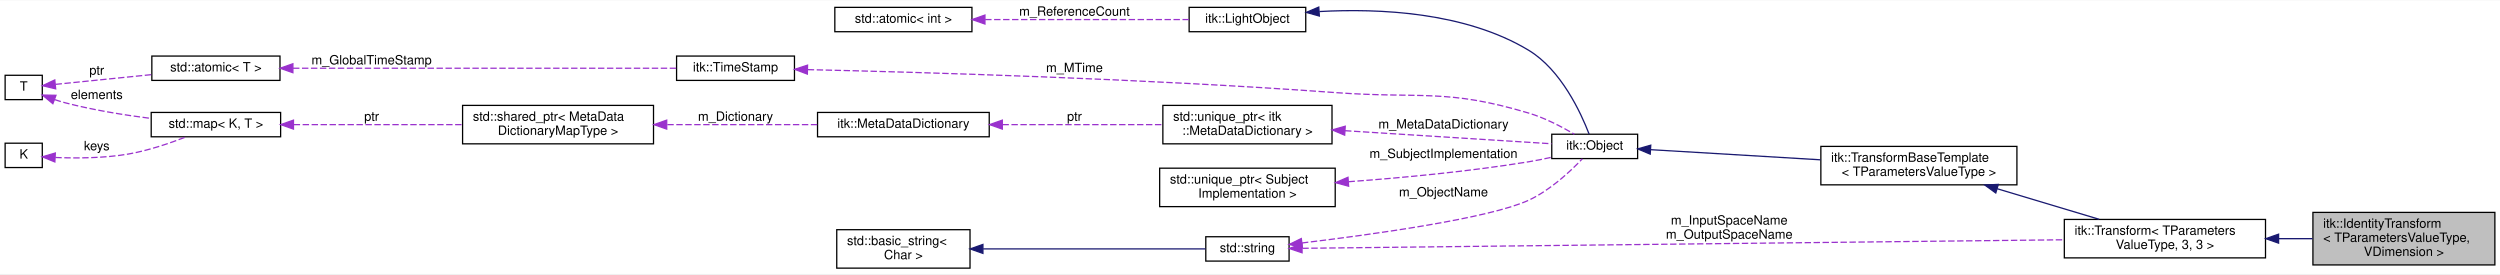
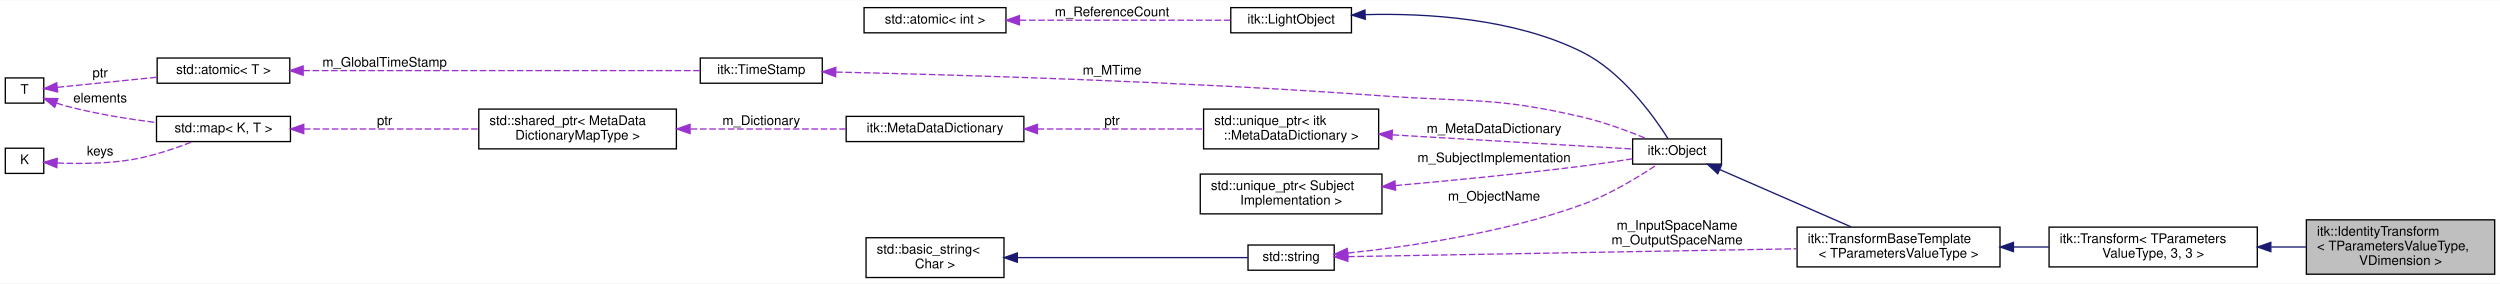
- <svg xmlns="http://www.w3.org/2000/svg" xmlns:xlink="http://www.w3.org/1999/xlink" width="1951pt" height="214pt" viewBox="0.00 0.00 1951.00 213.50">
+ <svg xmlns="http://www.w3.org/2000/svg" xmlns:xlink="http://www.w3.org/1999/xlink" width="1885pt" height="214pt" viewBox="0.00 0.00 1885.00 213.50">
  <g id="graph0" class="graph" transform="scale(1 1) rotate(0) translate(4 209.5)">
-     <polygon fill="white" stroke="transparent" points="-4,4 -4,-209.5 1947,-209.5 1947,4 -4,4" />
+     <polygon fill="white" stroke="transparent" points="-4,4 -4,-209.5 1881,-209.5 1881,4 -4,4" />
    <g id="node1" class="node">
      <g id="a_node1">
        <a xlink:title="Implementation of an Identity Transform.">
-           <polygon fill="#bfbfbf" stroke="black" points="1801,-3 1801,-44 1943,-44 1943,-3 1801,-3" />
-           <text text-anchor="start" x="1809" y="-32" font-family="Helvetica,sans-Serif" font-size="10.00">itk::IdentityTransform</text>
-           <text text-anchor="start" x="1809" y="-21" font-family="Helvetica,sans-Serif" font-size="10.00">&lt; TParametersValueType,</text>
-           <text text-anchor="middle" x="1872" y="-10" font-family="Helvetica,sans-Serif" font-size="10.00"> VDimension &gt;</text>
+           <polygon fill="#bfbfbf" stroke="black" points="1735,-3 1735,-44 1877,-44 1877,-3 1735,-3" />
+           <text text-anchor="start" x="1743" y="-32" font-family="Helvetica,sans-Serif" font-size="10.00">itk::IdentityTransform</text>
+           <text text-anchor="start" x="1743" y="-21" font-family="Helvetica,sans-Serif" font-size="10.00">&lt; TParametersValueType,</text>
+           <text text-anchor="middle" x="1806" y="-10" font-family="Helvetica,sans-Serif" font-size="10.00"> VDimension &gt;</text>
        </a>
      </g>
    </g>
    <g id="node2" class="node">
      <g id="a_node2">
        <a xlink:href="classitk_1_1Transform.html" target="_top" xlink:title=" ">
-           <polygon fill="white" stroke="black" points="1607,-8.5 1607,-38.5 1764,-38.5 1764,-8.5 1607,-8.5" />
-           <text text-anchor="start" x="1615" y="-26.5" font-family="Helvetica,sans-Serif" font-size="10.00">itk::Transform&lt; TParameters</text>
-           <text text-anchor="middle" x="1685.5" y="-15.5" font-family="Helvetica,sans-Serif" font-size="10.00">ValueType, 3, 3 &gt;</text>
+           <polygon fill="white" stroke="black" points="1541,-8.5 1541,-38.5 1698,-38.5 1698,-8.5 1541,-8.5" />
+           <text text-anchor="start" x="1549" y="-26.5" font-family="Helvetica,sans-Serif" font-size="10.00">itk::Transform&lt; TParameters</text>
+           <text text-anchor="middle" x="1619.5" y="-15.5" font-family="Helvetica,sans-Serif" font-size="10.00">ValueType, 3, 3 &gt;</text>
        </a>
      </g>
    </g>
    <g id="edge1" class="edge">
-       <path fill="none" stroke="midnightblue" d="M1774.49,-23.5C1783.29,-23.5 1792.14,-23.5 1800.71,-23.5" />
-       <polygon fill="midnightblue" stroke="midnightblue" points="1774.21,-20 1764.21,-23.5 1774.21,-27 1774.21,-20" />
+       <path fill="none" stroke="midnightblue" d="M1708.49,-23.5C1717.29,-23.5 1726.14,-23.5 1734.71,-23.5" />
+       <polygon fill="midnightblue" stroke="midnightblue" points="1708.21,-20 1698.21,-23.5 1708.21,-27 1708.21,-20" />
    </g>
    <g id="node3" class="node">
      <g id="a_node3">
        <a xlink:href="classitk_1_1TransformBaseTemplate.html" target="_top" xlink:title=" ">
-           <polygon fill="white" stroke="black" points="1417,-65.5 1417,-95.5 1570,-95.5 1570,-65.5 1417,-65.5" />
-           <text text-anchor="start" x="1425" y="-83.5" font-family="Helvetica,sans-Serif" font-size="10.00">itk::TransformBaseTemplate</text>
-           <text text-anchor="middle" x="1493.5" y="-72.5" font-family="Helvetica,sans-Serif" font-size="10.00">&lt; TParametersValueType &gt;</text>
+           <polygon fill="white" stroke="black" points="1351,-8.5 1351,-38.5 1504,-38.5 1504,-8.5 1351,-8.5" />
+           <text text-anchor="start" x="1359" y="-26.5" font-family="Helvetica,sans-Serif" font-size="10.00">itk::TransformBaseTemplate</text>
+           <text text-anchor="middle" x="1427.5" y="-15.5" font-family="Helvetica,sans-Serif" font-size="10.00">&lt; TParametersValueType &gt;</text>
        </a>
      </g>
    </g>
    <g id="edge2" class="edge">
-       <path fill="none" stroke="midnightblue" d="M1554.53,-62.49C1580.15,-54.8 1609.72,-45.93 1634.18,-38.6" />
-       <polygon fill="midnightblue" stroke="midnightblue" points="1553.49,-59.15 1544.92,-65.37 1555.5,-65.85 1553.49,-59.15" />
+       <path fill="none" stroke="midnightblue" d="M1514.15,-23.5C1523.08,-23.5 1532.12,-23.5 1540.94,-23.5" />
+       <polygon fill="midnightblue" stroke="midnightblue" points="1514.14,-20 1504.14,-23.5 1514.14,-27 1514.14,-20" />
    </g>
    <g id="node4" class="node">
      <g id="a_node4">
        <a xlink:href="classitk_1_1Object.html" target="_top" xlink:title="Base class for most ITK classes.">
-           <polygon fill="white" stroke="black" points="1207,-86 1207,-105 1274,-105 1274,-86 1207,-86" />
-           <text text-anchor="middle" x="1240.5" y="-93" font-family="Helvetica,sans-Serif" font-size="10.00">itk::Object</text>
+           <polygon fill="white" stroke="black" points="1227,-86 1227,-105 1294,-105 1294,-86 1227,-86" />
+           <text text-anchor="middle" x="1260.5" y="-93" font-family="Helvetica,sans-Serif" font-size="10.00">itk::Object</text>
        </a>
      </g>
    </g>
    <g id="edge3" class="edge">
-       <path fill="none" stroke="midnightblue" d="M1284.28,-92.94C1320.53,-90.78 1373.38,-87.62 1416.76,-85.03" />
-       <polygon fill="midnightblue" stroke="midnightblue" points="1283.83,-89.46 1274.06,-93.55 1284.25,-96.45 1283.83,-89.46" />
+       <path fill="none" stroke="midnightblue" d="M1292.81,-81.84C1321.07,-69.51 1362.57,-51.39 1391.83,-38.63" />
+       <polygon fill="midnightblue" stroke="midnightblue" points="1291.18,-78.73 1283.41,-85.94 1293.98,-85.15 1291.18,-78.73" />
    </g>
    <g id="node5" class="node">
      <g id="a_node5">
        <a xlink:href="classitk_1_1LightObject.html" target="_top" xlink:title="Light weight base class for most itk classes.">
          <polygon fill="white" stroke="black" points="924,-185 924,-204 1015,-204 1015,-185 924,-185" />
          <text text-anchor="middle" x="969.5" y="-192" font-family="Helvetica,sans-Serif" font-size="10.00">itk::LightObject</text>
        </a>
      </g>
    </g>
    <g id="edge4" class="edge">
-       <path fill="none" stroke="midnightblue" d="M1025.66,-200.74C1072.46,-203.31 1139.66,-200.33 1189,-170.5 1214.39,-155.15 1229.81,-121.59 1236.15,-105.07" />
-       <polygon fill="midnightblue" stroke="midnightblue" points="1025.62,-197.23 1015.41,-200.07 1025.16,-204.22 1025.62,-197.23" />
+       <path fill="none" stroke="midnightblue" d="M1025.38,-198.71C1071.44,-199.91 1137.73,-196.08 1189,-170.5 1219.22,-155.42 1243.25,-121.73 1253.75,-105.12" />
+       <polygon fill="midnightblue" stroke="midnightblue" points="1025.41,-195.21 1015.3,-198.35 1025.17,-202.2 1025.41,-195.21" />
    </g>
    <g id="node6" class="node">
      <g id="a_node6">
        <a xlink:title=" ">
          <polygon fill="white" stroke="black" points="647.5,-185 647.5,-204 754.5,-204 754.5,-185 647.5,-185" />
          <text text-anchor="middle" x="701" y="-192" font-family="Helvetica,sans-Serif" font-size="10.00">std::atomic&lt; int &gt;</text>
        </a>
      </g>
    </g>
    <g id="edge5" class="edge">
      <path fill="none" stroke="#9a32cd" stroke-dasharray="5,2" d="M764.8,-194.5C813.7,-194.5 880.37,-194.5 923.92,-194.5" />
      <polygon fill="#9a32cd" stroke="#9a32cd" points="764.65,-191 754.65,-194.5 764.65,-198 764.65,-191" />
      <text text-anchor="middle" x="834.5" y="-197.5" font-family="Helvetica,sans-Serif" font-size="10.00"> m_ReferenceCount</text>
    </g>
    <g id="node7" class="node">
      <g id="a_node7">
        <a xlink:href="classitk_1_1TimeStamp.html" target="_top" xlink:title="Generate a unique, increasing time value.">
          <polygon fill="white" stroke="black" points="524,-147 524,-166 616,-166 616,-147 524,-147" />
          <text text-anchor="middle" x="570" y="-154" font-family="Helvetica,sans-Serif" font-size="10.00">itk::TimeStamp</text>
        </a>
      </g>
    </g>
    <g id="edge6" class="edge">
-       <path fill="none" stroke="#9a32cd" stroke-dasharray="5,2" d="M626.36,-155.41C713.87,-153.43 889.47,-148.38 1038,-137.5 1105.31,-132.57 1124.34,-140.83 1189,-121.5 1201.66,-117.71 1214.9,-110.77 1224.65,-105.01" />
+       <path fill="none" stroke="#9a32cd" stroke-dasharray="5,2" d="M626.36,-155.41C713.87,-153.43 889.47,-148.38 1038,-137.5 1105.31,-132.57 1123.28,-136.85 1189,-121.5 1205.9,-117.55 1224.26,-110.69 1238.02,-105.01" />
      <polygon fill="#9a32cd" stroke="#9a32cd" points="626.06,-151.92 616.14,-155.64 626.21,-158.91 626.06,-151.92" />
      <text text-anchor="middle" x="834.5" y="-153.5" font-family="Helvetica,sans-Serif" font-size="10.00"> m_MTime</text>
    </g>
    <g id="node8" class="node">
      <g id="a_node8">
        <a xlink:title=" ">
          <polygon fill="white" stroke="black" points="114.5,-147 114.5,-166 214.5,-166 214.5,-147 114.5,-147" />
          <text text-anchor="middle" x="164.5" y="-154" font-family="Helvetica,sans-Serif" font-size="10.00">std::atomic&lt; T &gt;</text>
        </a>
      </g>
    </g>
    <g id="edge7" class="edge">
      <path fill="none" stroke="#9a32cd" stroke-dasharray="5,2" d="M224.66,-156.5C306.06,-156.5 450.8,-156.5 523.98,-156.5" />
      <polygon fill="#9a32cd" stroke="#9a32cd" points="224.57,-153 214.57,-156.5 224.57,-160 224.57,-153" />
      <text text-anchor="middle" x="286" y="-159.5" font-family="Helvetica,sans-Serif" font-size="10.00"> m_GlobalTimeStamp</text>
    </g>
    <g id="node9" class="node">
      <g id="a_node9">
        <a xlink:title=" ">
          <polygon fill="white" stroke="black" points="0,-132 0,-151 29,-151 29,-132 0,-132" />
          <text text-anchor="middle" x="14.5" y="-139" font-family="Helvetica,sans-Serif" font-size="10.00">T</text>
        </a>
      </g>
    </g>
    <g id="edge8" class="edge">
      <path fill="none" stroke="#9a32cd" stroke-dasharray="5,2" d="M39.33,-143.92C59.54,-145.96 89.19,-148.97 114.45,-151.53" />
      <polygon fill="#9a32cd" stroke="#9a32cd" points="39.46,-140.41 29.16,-142.88 38.75,-147.37 39.46,-140.41" />
      <text text-anchor="middle" x="71.5" y="-151.5" font-family="Helvetica,sans-Serif" font-size="10.00"> ptr</text>
    </g>
    <g id="node14" class="node">
      <g id="a_node14">
        <a xlink:title=" ">
          <polygon fill="white" stroke="black" points="114,-103 114,-122 215,-122 215,-103 114,-103" />
          <text text-anchor="middle" x="164.5" y="-110" font-family="Helvetica,sans-Serif" font-size="10.00">std::map&lt; K, T &gt;</text>
        </a>
      </g>
    </g>
    <g id="edge15" class="edge">
      <path fill="none" stroke="#9a32cd" stroke-dasharray="5,2" d="M38.7,-132.01C41.47,-131.07 44.28,-130.21 47,-129.5 68.66,-123.87 93.11,-119.94 113.99,-117.3" />
      <polygon fill="#9a32cd" stroke="#9a32cd" points="37.25,-128.82 29.09,-135.58 39.68,-135.38 37.25,-128.82" />
      <text text-anchor="middle" x="71.5" y="-132.5" font-family="Helvetica,sans-Serif" font-size="10.00"> elements</text>
    </g>
    <g id="node10" class="node">
      <g id="a_node10">
        <a xlink:title=" ">
          <polygon fill="white" stroke="black" points="901,-48.5 901,-78.5 1038,-78.5 1038,-48.5 901,-48.5" />
          <text text-anchor="start" x="909" y="-66.5" font-family="Helvetica,sans-Serif" font-size="10.00">std::unique_ptr&lt; Subject</text>
          <text text-anchor="middle" x="969.5" y="-55.5" font-family="Helvetica,sans-Serif" font-size="10.00">Implementation &gt;</text>
        </a>
      </g>
    </g>
    <g id="edge9" class="edge">
-       <path fill="none" stroke="#9a32cd" stroke-dasharray="5,2" d="M1048.37,-67.93C1090.23,-70.99 1142.64,-75.91 1189,-83.5 1194.78,-84.45 1200.88,-85.69 1206.77,-87.01" />
-       <polygon fill="#9a32cd" stroke="#9a32cd" points="1048.46,-64.43 1038.24,-67.21 1047.97,-71.41 1048.46,-64.43" />
-       <text text-anchor="middle" x="1122.5" y="-86.5" font-family="Helvetica,sans-Serif" font-size="10.00"> m_SubjectImplementation</text>
+       <path fill="none" stroke="#9a32cd" stroke-dasharray="5,2" d="M1048.15,-69.84C1089.95,-73.54 1142.37,-78.63 1189,-84.5 1201.41,-86.06 1215.01,-88.11 1226.91,-90.01" />
+       <polygon fill="#9a32cd" stroke="#9a32cd" points="1048.31,-66.34 1038.04,-68.96 1047.7,-73.32 1048.31,-66.34" />
+       <text text-anchor="middle" x="1122.5" y="-87.5" font-family="Helvetica,sans-Serif" font-size="10.00"> m_SubjectImplementation</text>
    </g>
    <g id="node11" class="node">
      <g id="a_node11">
        <a xlink:title=" ">
          <polygon fill="white" stroke="black" points="903.5,-97.5 903.5,-127.5 1035.5,-127.5 1035.5,-97.5 903.5,-97.5" />
          <text text-anchor="start" x="911.5" y="-115.5" font-family="Helvetica,sans-Serif" font-size="10.00">std::unique_ptr&lt; itk</text>
          <text text-anchor="middle" x="969.5" y="-104.5" font-family="Helvetica,sans-Serif" font-size="10.00">::MetaDataDictionary &gt;</text>
        </a>
      </g>
    </g>
    <g id="edge10" class="edge">
-       <path fill="none" stroke="#9a32cd" stroke-dasharray="5,2" d="M1045.66,-107.75C1098.66,-104.4 1167.03,-100.08 1206.8,-97.57" />
-       <polygon fill="#9a32cd" stroke="#9a32cd" points="1045.38,-104.26 1035.62,-108.38 1045.82,-111.25 1045.38,-104.26" />
+       <path fill="none" stroke="#9a32cd" stroke-dasharray="5,2" d="M1046.05,-108.06C1104.69,-104.61 1183.12,-99.99 1226.73,-97.43" />
+       <polygon fill="#9a32cd" stroke="#9a32cd" points="1045.49,-104.58 1035.72,-108.66 1045.91,-111.57 1045.49,-104.58" />
      <text text-anchor="middle" x="1122.5" y="-109.5" font-family="Helvetica,sans-Serif" font-size="10.00"> m_MetaDataDictionary</text>
    </g>
    <g id="node12" class="node">
      <g id="a_node12">
        <a xlink:href="classitk_1_1MetaDataDictionary.html" target="_top" xlink:title="Provides a mechanism for storing a collection of arbitrary data types.">
          <polygon fill="white" stroke="black" points="634,-103 634,-122 768,-122 768,-103 634,-103" />
          <text text-anchor="middle" x="701" y="-110" font-family="Helvetica,sans-Serif" font-size="10.00">itk::MetaDataDictionary</text>
        </a>
      </g>
    </g>
    <g id="edge11" class="edge">
      <path fill="none" stroke="#9a32cd" stroke-dasharray="5,2" d="M778.32,-112.5C817.74,-112.5 865.36,-112.5 903.08,-112.5" />
      <polygon fill="#9a32cd" stroke="#9a32cd" points="778.22,-109 768.22,-112.5 778.22,-116 778.22,-109" />
      <text text-anchor="middle" x="834.5" y="-115.5" font-family="Helvetica,sans-Serif" font-size="10.00"> ptr</text>
    </g>
    <g id="node13" class="node">
      <g id="a_node13">
        <a xlink:title=" ">
          <polygon fill="white" stroke="black" points="357,-97.5 357,-127.5 506,-127.5 506,-97.5 357,-97.5" />
          <text text-anchor="start" x="365" y="-115.5" font-family="Helvetica,sans-Serif" font-size="10.00">std::shared_ptr&lt; MetaData</text>
          <text text-anchor="middle" x="431.5" y="-104.5" font-family="Helvetica,sans-Serif" font-size="10.00">DictionaryMapType &gt;</text>
        </a>
      </g>
    </g>
    <g id="edge12" class="edge">
      <path fill="none" stroke="#9a32cd" stroke-dasharray="5,2" d="M516.78,-112.5C554.53,-112.5 598.4,-112.5 633.74,-112.5" />
      <polygon fill="#9a32cd" stroke="#9a32cd" points="516.3,-109 506.3,-112.5 516.3,-116 516.3,-109" />
      <text text-anchor="middle" x="570" y="-115.5" font-family="Helvetica,sans-Serif" font-size="10.00"> m_Dictionary</text>
    </g>
    <g id="edge13" class="edge">
      <path fill="none" stroke="#9a32cd" stroke-dasharray="5,2" d="M225.18,-112.5C264.19,-112.5 315.41,-112.5 356.93,-112.5" />
      <polygon fill="#9a32cd" stroke="#9a32cd" points="225.03,-109 215.03,-112.5 225.03,-116 225.03,-109" />
      <text text-anchor="middle" x="286" y="-115.5" font-family="Helvetica,sans-Serif" font-size="10.00"> ptr</text>
    </g>
    <g id="node15" class="node">
      <g id="a_node15">
        <a xlink:title=" ">
          <polygon fill="white" stroke="black" points="0,-79 0,-98 29,-98 29,-79 0,-79" />
          <text text-anchor="middle" x="14.5" y="-86" font-family="Helvetica,sans-Serif" font-size="10.00">K</text>
        </a>
      </g>
    </g>
    <g id="edge14" class="edge">
      <path fill="none" stroke="#9a32cd" stroke-dasharray="5,2" d="M39.17,-86.85C55.3,-86.19 77.09,-86.25 96,-89.5 111.5,-92.17 128.23,-97.85 141.16,-102.9" />
      <polygon fill="#9a32cd" stroke="#9a32cd" points="38.81,-83.36 29.01,-87.38 39.18,-90.35 38.81,-83.36" />
      <text text-anchor="middle" x="71.5" y="-92.5" font-family="Helvetica,sans-Serif" font-size="10.00"> keys</text>
    </g>
    <g id="node16" class="node">
      <g id="a_node16">
        <a xlink:title=" ">
          <polygon fill="white" stroke="black" points="937,-6 937,-25 1002,-25 1002,-6 937,-6" />
          <text text-anchor="middle" x="969.5" y="-13" font-family="Helvetica,sans-Serif" font-size="10.00">std::string</text>
        </a>
      </g>
    </g>
    <g id="edge18" class="edge">
-       <path fill="none" stroke="#9a32cd" stroke-dasharray="5,2" d="M1012.34,-15.97C1128.45,-17.27 1455.97,-20.94 1606.75,-22.63" />
-       <polygon fill="#9a32cd" stroke="#9a32cd" points="1012.14,-12.47 1002.1,-15.85 1012.06,-19.47 1012.14,-12.47" />
-       <text text-anchor="middle" x="1345.5" y="-34.5" font-family="Helvetica,sans-Serif" font-size="10.00"> m_InputSpaceName</text>
-       <text text-anchor="middle" x="1345.5" y="-23.5" font-family="Helvetica,sans-Serif" font-size="10.00">m_OutputSpaceName</text>
+       <path fill="none" stroke="#9a32cd" stroke-dasharray="5,2" d="M1012.45,-16.24C1089.32,-17.58 1253.72,-20.47 1350.65,-22.17" />
+       <polygon fill="#9a32cd" stroke="#9a32cd" points="1012.26,-12.73 1002.2,-16.06 1012.14,-19.73 1012.26,-12.73" />
+       <text text-anchor="middle" x="1260.5" y="-36.5" font-family="Helvetica,sans-Serif" font-size="10.00"> m_InputSpaceName</text>
+       <text text-anchor="middle" x="1260.5" y="-25.5" font-family="Helvetica,sans-Serif" font-size="10.00">m_OutputSpaceName</text>
    </g>
    <g id="edge16" class="edge">
-       <path fill="none" stroke="#9a32cd" stroke-dasharray="5,2" d="M1012.03,-20.13C1066.35,-26.63 1158.22,-39.27 1189,-53.5 1205.77,-61.25 1221.54,-76.01 1230.86,-85.81" />
-       <polygon fill="#9a32cd" stroke="#9a32cd" points="1012.36,-16.65 1002.02,-18.95 1011.54,-23.6 1012.36,-16.65" />
-       <text text-anchor="middle" x="1122.5" y="-56.5" font-family="Helvetica,sans-Serif" font-size="10.00"> m_ObjectName</text>
+       <path fill="none" stroke="#9a32cd" stroke-dasharray="5,2" d="M1012.34,-18.97C1057.14,-23.63 1129.78,-33.98 1189,-55.5 1210.03,-63.14 1232.13,-76.72 1245.86,-85.92" />
+       <polygon fill="#9a32cd" stroke="#9a32cd" points="1012.42,-15.46 1002.12,-17.95 1011.72,-22.42 1012.42,-15.46" />
+       <text text-anchor="middle" x="1122.5" y="-58.5" font-family="Helvetica,sans-Serif" font-size="10.00"> m_ObjectName</text>
    </g>
    <g id="node17" class="node">
      <g id="a_node17">
        <a xlink:title=" ">
          <polygon fill="white" stroke="black" points="649,-0.5 649,-30.5 753,-30.5 753,-0.5 649,-0.5" />
          <text text-anchor="start" x="657" y="-18.5" font-family="Helvetica,sans-Serif" font-size="10.00">std::basic_string&lt;</text>
          <text text-anchor="middle" x="701" y="-7.5" font-family="Helvetica,sans-Serif" font-size="10.00"> Char &gt;</text>
        </a>
      </g>
    </g>
    <g id="edge17" class="edge">
      <path fill="none" stroke="midnightblue" d="M763.24,-15.5C817.37,-15.5 894.16,-15.5 936.82,-15.5" />
      <polygon fill="midnightblue" stroke="midnightblue" points="763.07,-12 753.07,-15.5 763.07,-19 763.07,-12" />
    </g>
  </g>
</svg>
